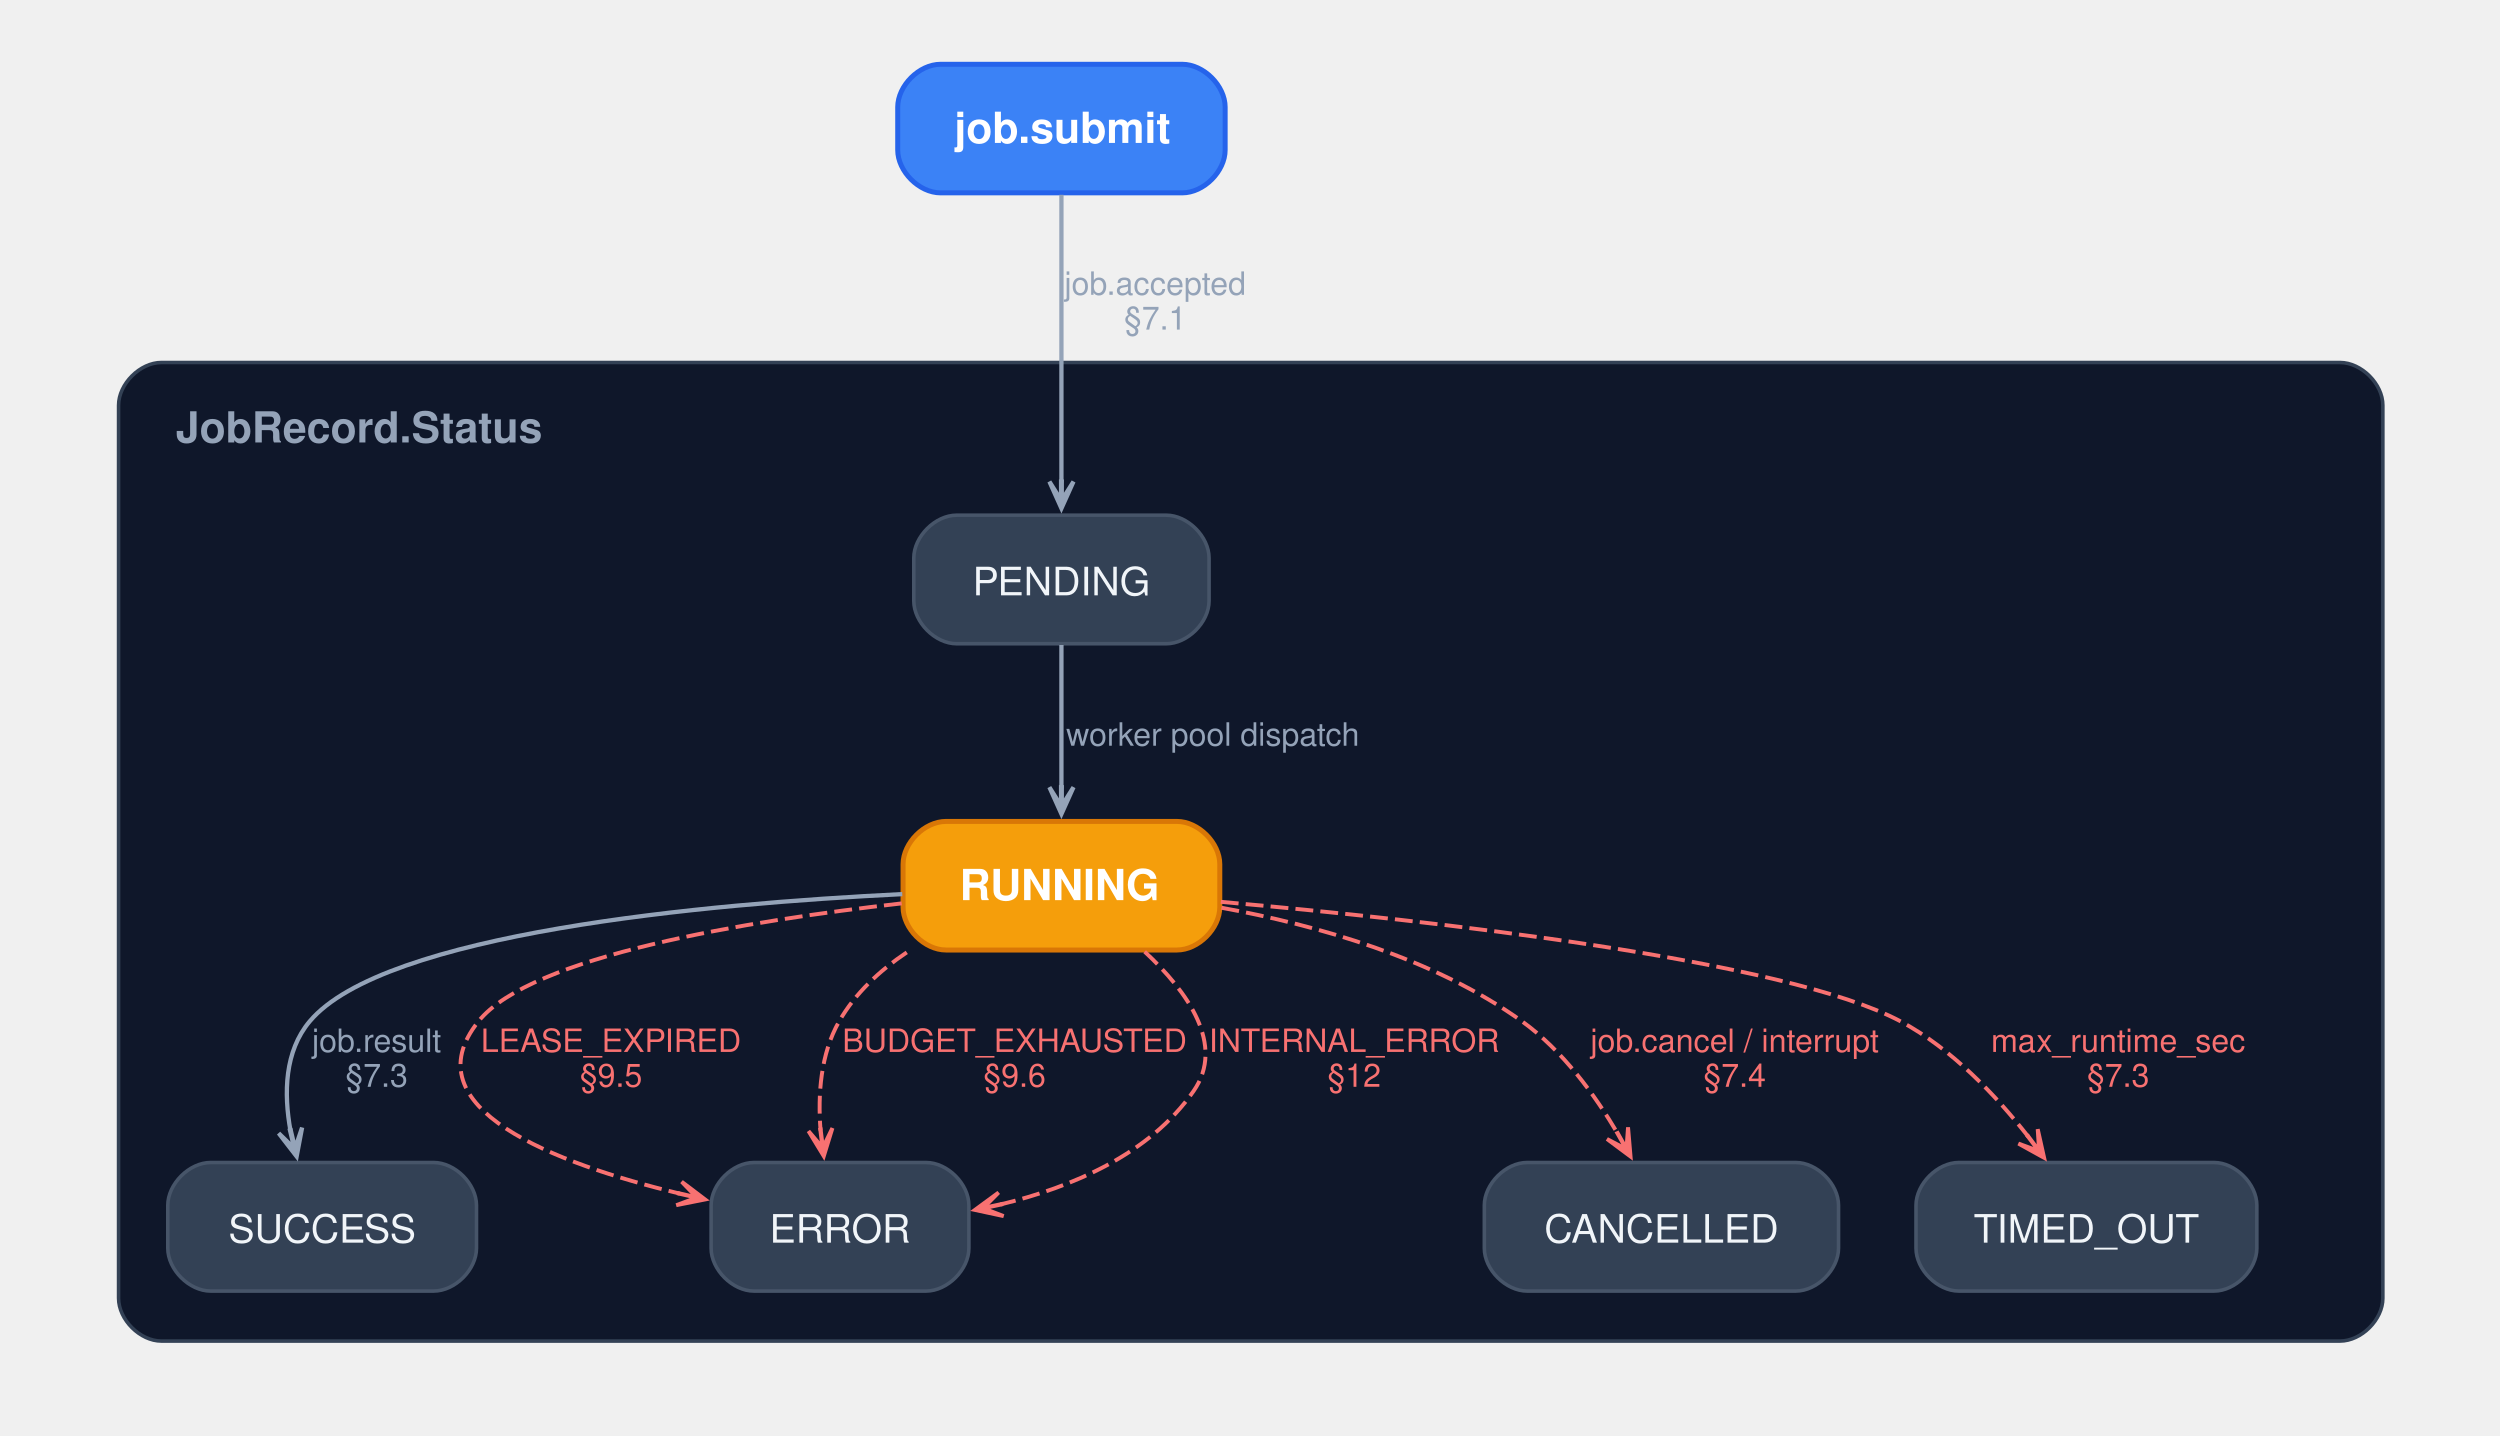
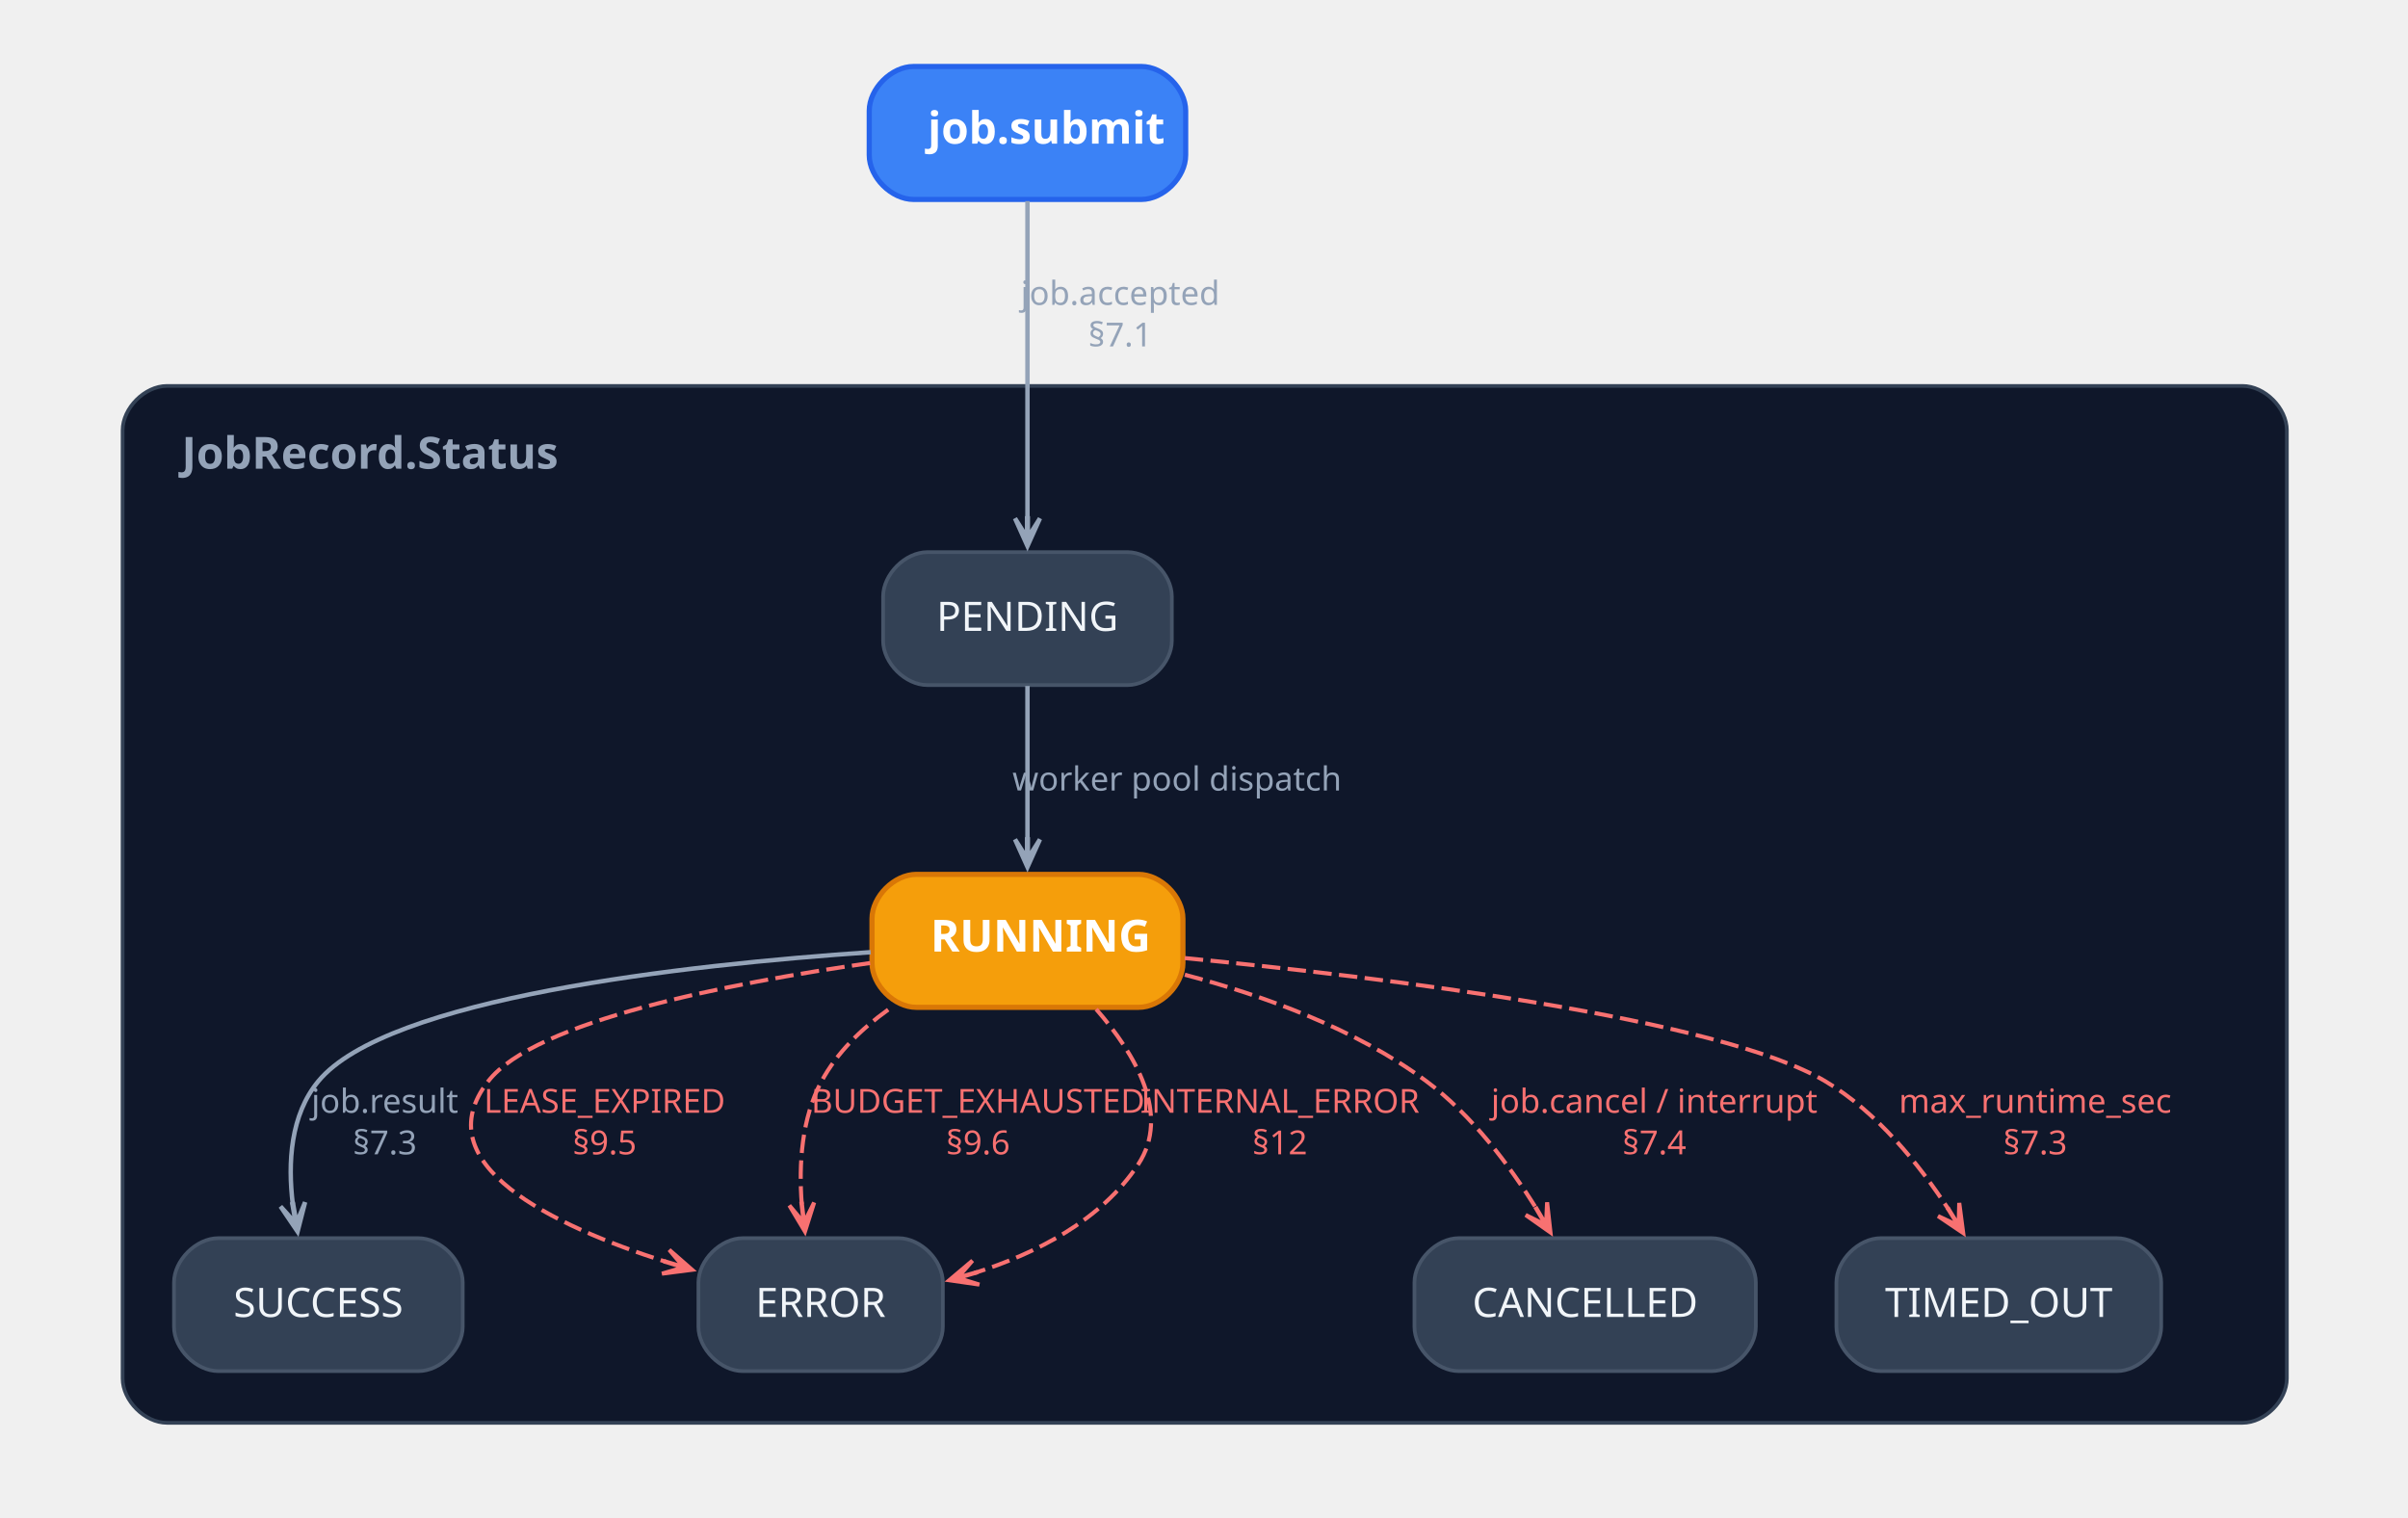
- <svg xmlns="http://www.w3.org/2000/svg" width="700pt" height="402pt" viewBox="0.00 0.00 700.00 402.00">
-   <g id="graph0" class="graph" transform="scale(1 1) rotate(0) translate(25.2 383.5)">
+ <svg xmlns="http://www.w3.org/2000/svg" width="652pt" height="411pt" viewBox="0.00 0.00 652.00 411.00">
+   <g id="graph0" class="graph" transform="scale(1 1) rotate(0) translate(25.2 393.25)">
    <g id="clust1" class="cluster">
-       <path fill="#0f172a" stroke="#334155" d="M20,-8C20,-8 630,-8 630,-8 636,-8 642,-14 642,-20 642,-20 642,-270 642,-270 642,-276 636,-282 630,-282 630,-282 20,-282 20,-282 14,-282 8,-276 8,-270 8,-270 8,-20 8,-20 8,-14 14,-8 20,-8" />
-       <text xml:space="preserve" text-anchor="start" x="24" y="-259.6" font-family="Helvetica,sans-Serif" font-weight="bold" font-size="12.00" fill="#94a3b8">JobRecord.Status</text>
+       <path fill="#0f172a" stroke="#334155" d="M20,-8C20,-8 582,-8 582,-8 588,-8 594,-14 594,-20 594,-20 594,-276.75 594,-276.75 594,-282.75 588,-288.75 582,-288.75 582,-288.75 20,-288.75 20,-288.75 14,-288.75 8,-282.75 8,-276.75 8,-276.75 8,-20 8,-20 8,-14 14,-8 20,-8" />
+       <text xml:space="preserve" text-anchor="start" x="24" y="-266.35" font-family="TT Commons Pro Trial" font-weight="bold" font-size="12.00" fill="#94a3b8">JobRecord.Status</text>
    </g>
    <g id="node1" class="node">
-       <path fill="#3b82f6" stroke="#2563eb" stroke-width="1.4" d="M305.84,-365.5C305.84,-365.5 238.16,-365.5 238.16,-365.5 232.16,-365.5 226.16,-359.5 226.16,-353.5 226.16,-353.5 226.16,-341.5 226.16,-341.5 226.16,-335.5 232.16,-329.5 238.16,-329.5 238.16,-329.5 305.84,-329.5 305.84,-329.5 311.84,-329.5 317.84,-335.5 317.84,-341.5 317.84,-341.5 317.84,-353.5 317.84,-353.5 317.84,-359.5 311.84,-365.5 305.84,-365.5" />
-       <text xml:space="preserve" text-anchor="start" x="242" y="-343.48" font-family="Helvetica,sans-Serif" font-weight="bold" font-size="12.00" fill="white">job.submit</text>
+       <path fill="#3b82f6" stroke="#2563eb" stroke-width="1.4" d="M283.84,-375.25C283.84,-375.25 222.16,-375.25 222.16,-375.25 216.16,-375.25 210.16,-369.25 210.16,-363.25 210.16,-363.25 210.16,-351.25 210.16,-351.25 210.16,-345.25 216.16,-339.25 222.16,-339.25 222.16,-339.25 283.84,-339.25 283.84,-339.25 289.84,-339.25 295.84,-345.25 295.84,-351.25 295.84,-351.25 295.84,-363.25 295.84,-363.25 295.84,-369.25 289.84,-375.25 283.84,-375.25" />
+       <text xml:space="preserve" text-anchor="start" x="226" y="-354.35" font-family="TT Commons Pro Trial" font-weight="bold" font-size="12.00" fill="white">job.submit</text>
    </g>
    <g id="node2" class="node">
-       <path fill="#334155" stroke="#475569" d="M301.34,-239.25C301.34,-239.25 242.66,-239.25 242.66,-239.25 236.66,-239.25 230.66,-233.25 230.66,-227.25 230.66,-227.25 230.66,-215.25 230.66,-215.25 230.66,-209.25 236.66,-203.25 242.66,-203.25 242.66,-203.25 301.34,-203.25 301.34,-203.25 307.34,-203.25 313.34,-209.25 313.34,-215.25 313.34,-215.25 313.34,-227.25 313.34,-227.25 313.34,-233.25 307.34,-239.25 301.34,-239.25" />
-       <text xml:space="preserve" text-anchor="middle" x="272" y="-216.8" font-family="Helvetica,sans-Serif" font-size="11.00" fill="#f1f5f9">PENDING</text>
+       <path fill="#334155" stroke="#475569" d="M280.09,-243.75C280.09,-243.75 225.91,-243.75 225.91,-243.75 219.91,-243.75 213.91,-237.75 213.91,-231.75 213.91,-231.75 213.91,-219.75 213.91,-219.75 213.91,-213.75 219.91,-207.75 225.91,-207.75 225.91,-207.75 280.09,-207.75 280.09,-207.75 286.09,-207.75 292.09,-213.75 292.09,-219.75 292.09,-219.75 292.09,-231.75 292.09,-231.75 292.09,-237.75 286.09,-243.75 280.09,-243.75" />
+       <text xml:space="preserve" text-anchor="middle" x="253" y="-222.43" font-family="TT Commons Pro Trial" font-size="11.00" fill="#f1f5f9">PENDING</text>
    </g>
    <g id="edge1" class="edge">
-       <path fill="none" stroke="#94a3b8" stroke-width="1.2" d="M272,-328.96C272,-307.96 272,-272.6 272,-248.38" />
-       <polygon fill="#94a3b8" stroke="#94a3b8" stroke-width="1.2" points="272,-241.16 275.38,-248.66 272.1,-243.45 272.1,-248.66 272,-248.66 271.9,-248.66 271.9,-243.45 268.63,-248.66 272,-241.16" />
-       <text xml:space="preserve" text-anchor="middle" x="298.25" y="-300.95" font-family="Helvetica,sans-Serif" font-size="9.00" fill="#94a3b8">job.accepted</text>
-       <text xml:space="preserve" text-anchor="middle" x="298.25" y="-291.2" font-family="Helvetica,sans-Serif" font-size="9.00" fill="#94a3b8">§7.1</text>
+       <path fill="none" stroke="#94a3b8" stroke-width="1.2" d="M253,-338.79C253,-316.65 253,-278.3 253,-252.73" />
+       <polygon fill="#94a3b8" stroke="#94a3b8" stroke-width="1.2" points="253,-245.4 256.38,-252.9 253.1,-247.69 253.1,-252.9 253,-252.9 252.9,-252.9 252.9,-247.69 249.63,-252.9 253,-245.4" />
+       <text xml:space="preserve" text-anchor="middle" x="278.12" y="-310.7" font-family="TT Commons Pro Trial" font-size="9.00" fill="#94a3b8">job.accepted</text>
+       <text xml:space="preserve" text-anchor="middle" x="278.12" y="-299.45" font-family="TT Commons Pro Trial" font-size="9.00" fill="#94a3b8">§7.1</text>
    </g>
    <g id="node3" class="node">
-       <path fill="#f59e0b" stroke="#d97706" stroke-width="1.4" d="M304.34,-153.5C304.34,-153.5 239.66,-153.5 239.66,-153.5 233.66,-153.5 227.66,-147.5 227.66,-141.5 227.66,-141.5 227.66,-129.5 227.66,-129.5 227.66,-123.5 233.66,-117.5 239.66,-117.5 239.66,-117.5 304.34,-117.5 304.34,-117.5 310.34,-117.5 316.34,-123.5 316.34,-129.5 316.34,-129.5 316.34,-141.5 316.34,-141.5 316.34,-147.5 310.34,-153.5 304.34,-153.5" />
-       <text xml:space="preserve" text-anchor="start" x="243.5" y="-131.47" font-family="Helvetica,sans-Serif" font-weight="bold" font-size="12.00" fill="white">RUNNING</text>
+       <path fill="#f59e0b" stroke="#d97706" stroke-width="1.4" d="M283.09,-156.5C283.09,-156.5 222.91,-156.5 222.91,-156.5 216.91,-156.5 210.91,-150.5 210.91,-144.5 210.91,-144.5 210.91,-132.5 210.91,-132.5 210.91,-126.5 216.91,-120.5 222.91,-120.5 222.91,-120.5 283.09,-120.5 283.09,-120.5 289.09,-120.5 295.09,-126.5 295.09,-132.5 295.09,-132.5 295.09,-144.5 295.09,-144.5 295.09,-150.5 289.09,-156.5 283.09,-156.5" />
+       <text xml:space="preserve" text-anchor="start" x="226.75" y="-135.6" font-family="TT Commons Pro Trial" font-weight="bold" font-size="12.00" fill="white">RUNNING</text>
    </g>
    <g id="edge2" class="edge">
-       <path fill="none" stroke="#94a3b8" stroke-width="1.2" d="M272,-202.9C272,-191.3 272,-175.82 272,-162.73" />
-       <polygon fill="#94a3b8" stroke="#94a3b8" stroke-width="1.2" points="272,-155.58 275.38,-163.08 272.1,-157.87 272.1,-163.08 272,-163.08 271.9,-163.08 271.9,-157.87 268.63,-163.08 272,-155.58" />
-       <text xml:space="preserve" text-anchor="middle" x="314.38" y="-174.7" font-family="Helvetica,sans-Serif" font-size="9.00" fill="#94a3b8">worker pool dispatch</text>
+       <path fill="none" stroke="#94a3b8" stroke-width="1.2" d="M253,-207.5C253,-195.56 253,-179.45 253,-165.9" />
+       <polygon fill="#94a3b8" stroke="#94a3b8" stroke-width="1.2" points="253,-158.48 256.38,-165.98 253.1,-160.77 253.1,-165.98 253,-165.98 252.9,-165.98 252.9,-160.77 249.63,-165.98 253,-158.48" />
+       <text xml:space="preserve" text-anchor="middle" x="293.5" y="-179.2" font-family="TT Commons Pro Trial" font-size="9.00" fill="#94a3b8">worker pool dispatch</text>
    </g>
    <g id="node4" class="node">
-       <path fill="#334155" stroke="#475569" d="M96.22,-58C96.22,-58 33.79,-58 33.79,-58 27.79,-58 21.78,-52 21.78,-46 21.78,-46 21.78,-34 21.78,-34 21.78,-28 27.78,-22 33.78,-22 33.78,-22 96.22,-22 96.22,-22 102.22,-22 108.22,-28 108.22,-34 108.22,-34 108.22,-46 108.22,-46 108.22,-52 102.22,-58 96.22,-58" />
-       <text xml:space="preserve" text-anchor="middle" x="65" y="-35.55" font-family="Helvetica,sans-Serif" font-size="11.00" fill="#f1f5f9">SUCCESS</text>
+       <path fill="#334155" stroke="#475569" d="M88.09,-58C88.09,-58 33.91,-58 33.91,-58 27.91,-58 21.91,-52 21.91,-46 21.91,-46 21.91,-34 21.91,-34 21.91,-28 27.91,-22 33.91,-22 33.91,-22 88.09,-22 88.09,-22 94.09,-22 100.09,-28 100.09,-34 100.09,-34 100.09,-46 100.09,-46 100.09,-52 94.09,-58 88.09,-58" />
+       <text xml:space="preserve" text-anchor="middle" x="61" y="-36.67" font-family="TT Commons Pro Trial" font-size="11.00" fill="#f1f5f9">SUCCESS</text>
    </g>
    <g id="edge3" class="edge">
-       <path fill="none" stroke="#94a3b8" stroke-width="1.2" d="M227.43,-133.15C172.04,-130.43 82.26,-122.22 61.5,-97.5 54.49,-89.15 54.21,-77.43 56.15,-66.82" />
-       <polygon fill="#94a3b8" stroke="#94a3b8" stroke-width="1.2" points="57.86,-59.7 59.39,-67.78 57.42,-61.95 56.21,-67.01 56.11,-66.99 56.01,-66.97 57.23,-61.9 52.83,-66.2 57.86,-59.7" />
-       <text xml:space="preserve" text-anchor="middle" x="80.25" y="-88.95" font-family="Helvetica,sans-Serif" font-size="9.00" fill="#94a3b8">job.result</text>
-       <text xml:space="preserve" text-anchor="middle" x="80.25" y="-79.2" font-family="Helvetica,sans-Serif" font-size="9.00" fill="#94a3b8">§7.3</text>
+       <path fill="none" stroke="#94a3b8" stroke-width="1.2" d="M210.55,-135.43C159.87,-131.98 79.59,-123.01 61,-100.5 53.47,-91.39 52.68,-78.53 54.09,-67.11" />
+       <polygon fill="#94a3b8" stroke="#94a3b8" stroke-width="1.2" points="55.37,-59.78 57.41,-67.75 55.08,-62.06 54.18,-67.19 54.08,-67.17 53.98,-67.16 54.88,-62.02 50.76,-66.59 55.37,-59.78" />
+       <text xml:space="preserve" text-anchor="middle" x="79" y="-91.95" font-family="TT Commons Pro Trial" font-size="9.00" fill="#94a3b8">job.result</text>
+       <text xml:space="preserve" text-anchor="middle" x="79" y="-80.7" font-family="TT Commons Pro Trial" font-size="9.00" fill="#94a3b8">§7.3</text>
    </g>
    <g id="node5" class="node">
-       <path fill="#334155" stroke="#475569" d="M234.09,-58C234.09,-58 185.91,-58 185.91,-58 179.91,-58 173.91,-52 173.91,-46 173.91,-46 173.91,-34 173.91,-34 173.91,-28 179.91,-22 185.91,-22 185.91,-22 234.09,-22 234.09,-22 240.09,-22 246.09,-28 246.09,-34 246.09,-34 246.09,-46 246.09,-46 246.09,-52 240.09,-58 234.09,-58" />
-       <text xml:space="preserve" text-anchor="middle" x="210" y="-35.55" font-family="Helvetica,sans-Serif" font-size="11.00" fill="#f1f5f9">ERROR</text>
+       <path fill="#334155" stroke="#475569" d="M218.09,-58C218.09,-58 175.91,-58 175.91,-58 169.91,-58 163.91,-52 163.91,-46 163.91,-46 163.91,-34 163.91,-34 163.91,-28 169.91,-22 175.91,-22 175.91,-22 218.09,-22 218.09,-22 224.09,-22 230.09,-28 230.09,-34 230.09,-34 230.09,-46 230.09,-46 230.09,-52 224.09,-58 218.09,-58" />
+       <text xml:space="preserve" text-anchor="middle" x="197" y="-36.67" font-family="TT Commons Pro Trial" font-size="11.00" fill="#f1f5f9">ERROR</text>
    </g>
    <g id="edge4" class="edge">
-       <path fill="none" stroke="#f87171" stroke-width="1.1" stroke-dasharray="5,2" d="M227.27,-130.55C184.15,-125.7 123.35,-115.78 108.75,-97.5 89.44,-73.33 129.8,-57.82 165.15,-49.28" />
-       <polygon fill="#f87171" stroke="#f87171" stroke-width="1.1" points="172.22,-47.66 165.66,-52.62 169.88,-48.25 164.92,-49.38 164.91,-49.33 164.9,-49.29 169.86,-48.15 164.15,-46.05 172.22,-47.66" />
-       <text xml:space="preserve" text-anchor="middle" x="145.88" y="-88.95" font-family="Helvetica,sans-Serif" font-size="9.00" fill="#f87171">LEASE_EXPIRED</text>
-       <text xml:space="preserve" text-anchor="middle" x="145.88" y="-79.2" font-family="Helvetica,sans-Serif" font-size="9.00" fill="#f87171">§9.5</text>
+       <path fill="none" stroke="#f87171" stroke-width="1.1" stroke-dasharray="5,2" d="M210.41,-132.5C171.99,-127.01 119.65,-116.75 107,-100.5 89.63,-78.18 124.07,-61.49 155.24,-51.55" />
+       <polygon fill="#f87171" stroke="#f87171" stroke-width="1.1" points="162.19,-49.44 156,-54.85 159.9,-50.19 155.03,-51.67 155.01,-51.62 155,-51.57 159.87,-50.09 154.03,-48.39 162.19,-49.44" />
+       <text xml:space="preserve" text-anchor="middle" x="138.5" y="-91.95" font-family="TT Commons Pro Trial" font-size="9.00" fill="#f87171">LEASE_EXPIRED</text>
+       <text xml:space="preserve" text-anchor="middle" x="138.5" y="-80.7" font-family="TT Commons Pro Trial" font-size="9.00" fill="#f87171">§9.5</text>
    </g>
    <g id="edge5" class="edge">
-       <path fill="none" stroke="#f87171" stroke-width="1.1" stroke-dasharray="5,2" d="M228.69,-116.83C221.11,-111.74 214.23,-105.37 209.75,-97.5 204.57,-88.4 203.76,-77.07 204.56,-66.94" />
-       <polygon fill="#f87171" stroke="#f87171" stroke-width="1.1" points="205.46,-59.78 207.88,-67.64 205.21,-62.17 204.58,-67.23 204.53,-67.22 204.48,-67.21 205.11,-62.16 201.18,-66.8 205.46,-59.78" />
-       <text xml:space="preserve" text-anchor="middle" x="258.88" y="-88.95" font-family="Helvetica,sans-Serif" font-size="9.00" fill="#f87171">BUDGET_EXHAUSTED</text>
-       <text xml:space="preserve" text-anchor="middle" x="258.88" y="-79.2" font-family="Helvetica,sans-Serif" font-size="9.00" fill="#f87171">§9.6</text>
+       <path fill="none" stroke="#f87171" stroke-width="1.1" stroke-dasharray="5,2" d="M215.29,-119.87C208.06,-114.69 201.44,-108.27 197.25,-100.5 191.85,-90.48 191.05,-78.07 191.89,-67.18" />
+       <polygon fill="#f87171" stroke="#f87171" stroke-width="1.1" points="192.76,-59.8 195.24,-67.65 192.53,-62.2 191.93,-67.26 191.88,-67.25 191.83,-67.25 192.43,-62.19 188.53,-66.86 192.76,-59.8" />
+       <text xml:space="preserve" text-anchor="middle" x="239.62" y="-91.95" font-family="TT Commons Pro Trial" font-size="9.00" fill="#f87171">BUDGET_EXHAUSTED</text>
+       <text xml:space="preserve" text-anchor="middle" x="239.62" y="-80.7" font-family="TT Commons Pro Trial" font-size="9.00" fill="#f87171">§9.6</text>
    </g>
    <g id="edge6" class="edge">
-       <path fill="none" stroke="#f87171" stroke-width="1.1" stroke-dasharray="5,2" d="M295.3,-117.03C307.4,-105.78 317.96,-90.91 309,-78 296.74,-60.32 274.94,-51.08 254.91,-46.25" />
-       <polygon fill="#f87171" stroke="#f87171" stroke-width="1.1" points="247.78,-44.72 255.82,-42.99 250.15,-45.17 255.13,-46.24 255.12,-46.29 255.11,-46.34 250.13,-45.27 254.41,-49.59 247.78,-44.72" />
-       <text xml:space="preserve" text-anchor="middle" x="353.97" y="-88.95" font-family="Helvetica,sans-Serif" font-size="9.00" fill="#f87171">INTERNAL_ERROR</text>
-       <text xml:space="preserve" text-anchor="middle" x="353.97" y="-79.2" font-family="Helvetica,sans-Serif" font-size="9.00" fill="#f87171">§12</text>
+       <path fill="none" stroke="#f87171" stroke-width="1.1" stroke-dasharray="5,2" d="M271.61,-119.99C282.24,-107.82 291.84,-91.43 283,-78 273.01,-62.83 255.37,-53.86 238.64,-48.56" />
+       <polygon fill="#f87171" stroke="#f87171" stroke-width="1.1" points="231.84,-46.61 239.98,-45.43 234.17,-47.22 239.06,-48.63 239.05,-48.67 239.03,-48.72 234.14,-47.32 238.12,-51.92 231.84,-46.61" />
+       <text xml:space="preserve" text-anchor="middle" x="321.33" y="-91.95" font-family="TT Commons Pro Trial" font-size="9.00" fill="#f87171">INTERNAL_ERROR</text>
+       <text xml:space="preserve" text-anchor="middle" x="321.33" y="-80.7" font-family="TT Commons Pro Trial" font-size="9.00" fill="#f87171">§12</text>
    </g>
    <g id="node6" class="node">
-       <path fill="#334155" stroke="#475569" d="M477.59,-58C477.59,-58 402.41,-58 402.41,-58 396.41,-58 390.41,-52 390.41,-46 390.41,-46 390.41,-34 390.41,-34 390.41,-28 396.41,-22 402.41,-22 402.41,-22 477.59,-22 477.59,-22 483.59,-22 489.59,-28 489.59,-34 489.59,-34 489.59,-46 489.59,-46 489.59,-52 483.59,-58 477.59,-58" />
-       <text xml:space="preserve" text-anchor="middle" x="440" y="-35.55" font-family="Helvetica,sans-Serif" font-size="11.00" fill="#f1f5f9">CANCELLED</text>
+       <path fill="#334155" stroke="#475569" d="M438.22,-58C438.22,-58 369.78,-58 369.78,-58 363.78,-58 357.78,-52 357.78,-46 357.78,-46 357.78,-34 357.78,-34 357.78,-28 363.78,-22 369.78,-22 369.78,-22 438.22,-22 438.22,-22 444.22,-22 450.22,-28 450.22,-34 450.22,-34 450.22,-46 450.22,-46 450.22,-52 444.22,-58 438.22,-58" />
+       <text xml:space="preserve" text-anchor="middle" x="404" y="-36.67" font-family="TT Commons Pro Trial" font-size="11.00" fill="#f1f5f9">CANCELLED</text>
    </g>
    <g id="edge7" class="edge">
-       <path fill="none" stroke="#f87171" stroke-width="1.1" stroke-dasharray="5,2" d="M316.81,-129.33C343.27,-124.51 376.31,-115.24 401,-97.5 412.25,-89.42 421.32,-77.04 427.87,-65.92" />
-       <polygon fill="#f87171" stroke="#f87171" stroke-width="1.1" points="431.35,-59.67 430.65,-67.86 430.22,-61.8 427.75,-66.24 427.71,-66.22 427.66,-66.2 430.14,-61.75 424.76,-64.58 431.35,-59.67" />
-       <text xml:space="preserve" text-anchor="middle" x="460.5" y="-88.95" font-family="Helvetica,sans-Serif" font-size="9.00" fill="#f87171">job.cancel / interrupt</text>
-       <text xml:space="preserve" text-anchor="middle" x="460.5" y="-79.2" font-family="Helvetica,sans-Serif" font-size="9.00" fill="#f87171">§7.4</text>
+       <path fill="none" stroke="#f87171" stroke-width="1.1" stroke-dasharray="5,2" d="M295.61,-129.32C316.76,-123.75 341.81,-114.72 361,-100.5 373.27,-91.41 383.47,-77.81 390.85,-65.9" />
+       <polygon fill="#f87171" stroke="#f87171" stroke-width="1.1" points="394.61,-59.54 393.7,-67.71 393.42,-61.64 390.84,-66.02 390.79,-65.99 390.75,-65.97 393.34,-61.58 387.89,-64.28 394.61,-59.54" />
+       <text xml:space="preserve" text-anchor="middle" x="422.73" y="-91.95" font-family="TT Commons Pro Trial" font-size="9.00" fill="#f87171">job.cancel / interrupt</text>
+       <text xml:space="preserve" text-anchor="middle" x="422.73" y="-80.7" font-family="TT Commons Pro Trial" font-size="9.00" fill="#f87171">§7.4</text>
    </g>
    <g id="node7" class="node">
-       <path fill="#334155" stroke="#475569" d="M594.72,-58C594.72,-58 523.28,-58 523.28,-58 517.28,-58 511.28,-52 511.28,-46 511.28,-46 511.28,-34 511.28,-34 511.28,-28 517.28,-22 523.28,-22 523.28,-22 594.72,-22 594.72,-22 600.72,-22 606.72,-28 606.72,-34 606.72,-34 606.72,-46 606.72,-46 606.72,-52 600.72,-58 594.72,-58" />
-       <text xml:space="preserve" text-anchor="middle" x="559" y="-35.55" font-family="Helvetica,sans-Serif" font-size="11.00" fill="#f1f5f9">TIMED_OUT</text>
+       <path fill="#334155" stroke="#475569" d="M547.97,-58C547.97,-58 484.03,-58 484.03,-58 478.03,-58 472.03,-52 472.03,-46 472.03,-46 472.03,-34 472.03,-34 472.03,-28 478.03,-22 484.03,-22 484.03,-22 547.97,-22 547.97,-22 553.97,-22 559.97,-28 559.97,-34 559.97,-34 559.97,-46 559.97,-46 559.97,-52 553.97,-58 547.97,-58" />
+       <text xml:space="preserve" text-anchor="middle" x="516" y="-36.67" font-family="TT Commons Pro Trial" font-size="11.00" fill="#f1f5f9">TIMED_OUT</text>
    </g>
    <g id="edge8" class="edge">
-       <path fill="none" stroke="#f87171" stroke-width="1.1" stroke-dasharray="5,2" d="M316.62,-130.99C375.34,-125.77 474.87,-114.7 507,-97.5 521.21,-89.89 533.6,-76.87 542.71,-65.24" />
-       <polygon fill="#f87171" stroke="#f87171" stroke-width="1.1" points="547.15,-59.32 545.36,-67.34 545.75,-61.27 542.69,-65.35 542.65,-65.32 542.61,-65.29 545.67,-61.21 539.95,-63.3 547.15,-59.32" />
-       <text xml:space="preserve" text-anchor="middle" x="567.88" y="-88.95" font-family="Helvetica,sans-Serif" font-size="9.00" fill="#f87171">max_runtime_sec</text>
-       <text xml:space="preserve" text-anchor="middle" x="567.88" y="-79.2" font-family="Helvetica,sans-Serif" font-size="9.00" fill="#f87171">§7.3</text>
+       <path fill="none" stroke="#f87171" stroke-width="1.1" stroke-dasharray="5,2" d="M295.59,-133.84C349.95,-128.55 440.38,-117.5 469,-100.5 482.97,-92.21 494.39,-78.08 502.47,-65.68" />
+       <polygon fill="#f87171" stroke="#f87171" stroke-width="1.1" points="506.36,-59.39 505.29,-67.54 505.14,-61.46 502.46,-65.79 502.42,-65.76 502.38,-65.74 505.06,-61.41 499.55,-63.99 506.36,-59.39" />
+       <text xml:space="preserve" text-anchor="middle" x="525.85" y="-91.95" font-family="TT Commons Pro Trial" font-size="9.00" fill="#f87171">max_runtime_sec</text>
+       <text xml:space="preserve" text-anchor="middle" x="525.85" y="-80.7" font-family="TT Commons Pro Trial" font-size="9.00" fill="#f87171">§7.3</text>
    </g>
  </g>
</svg>
